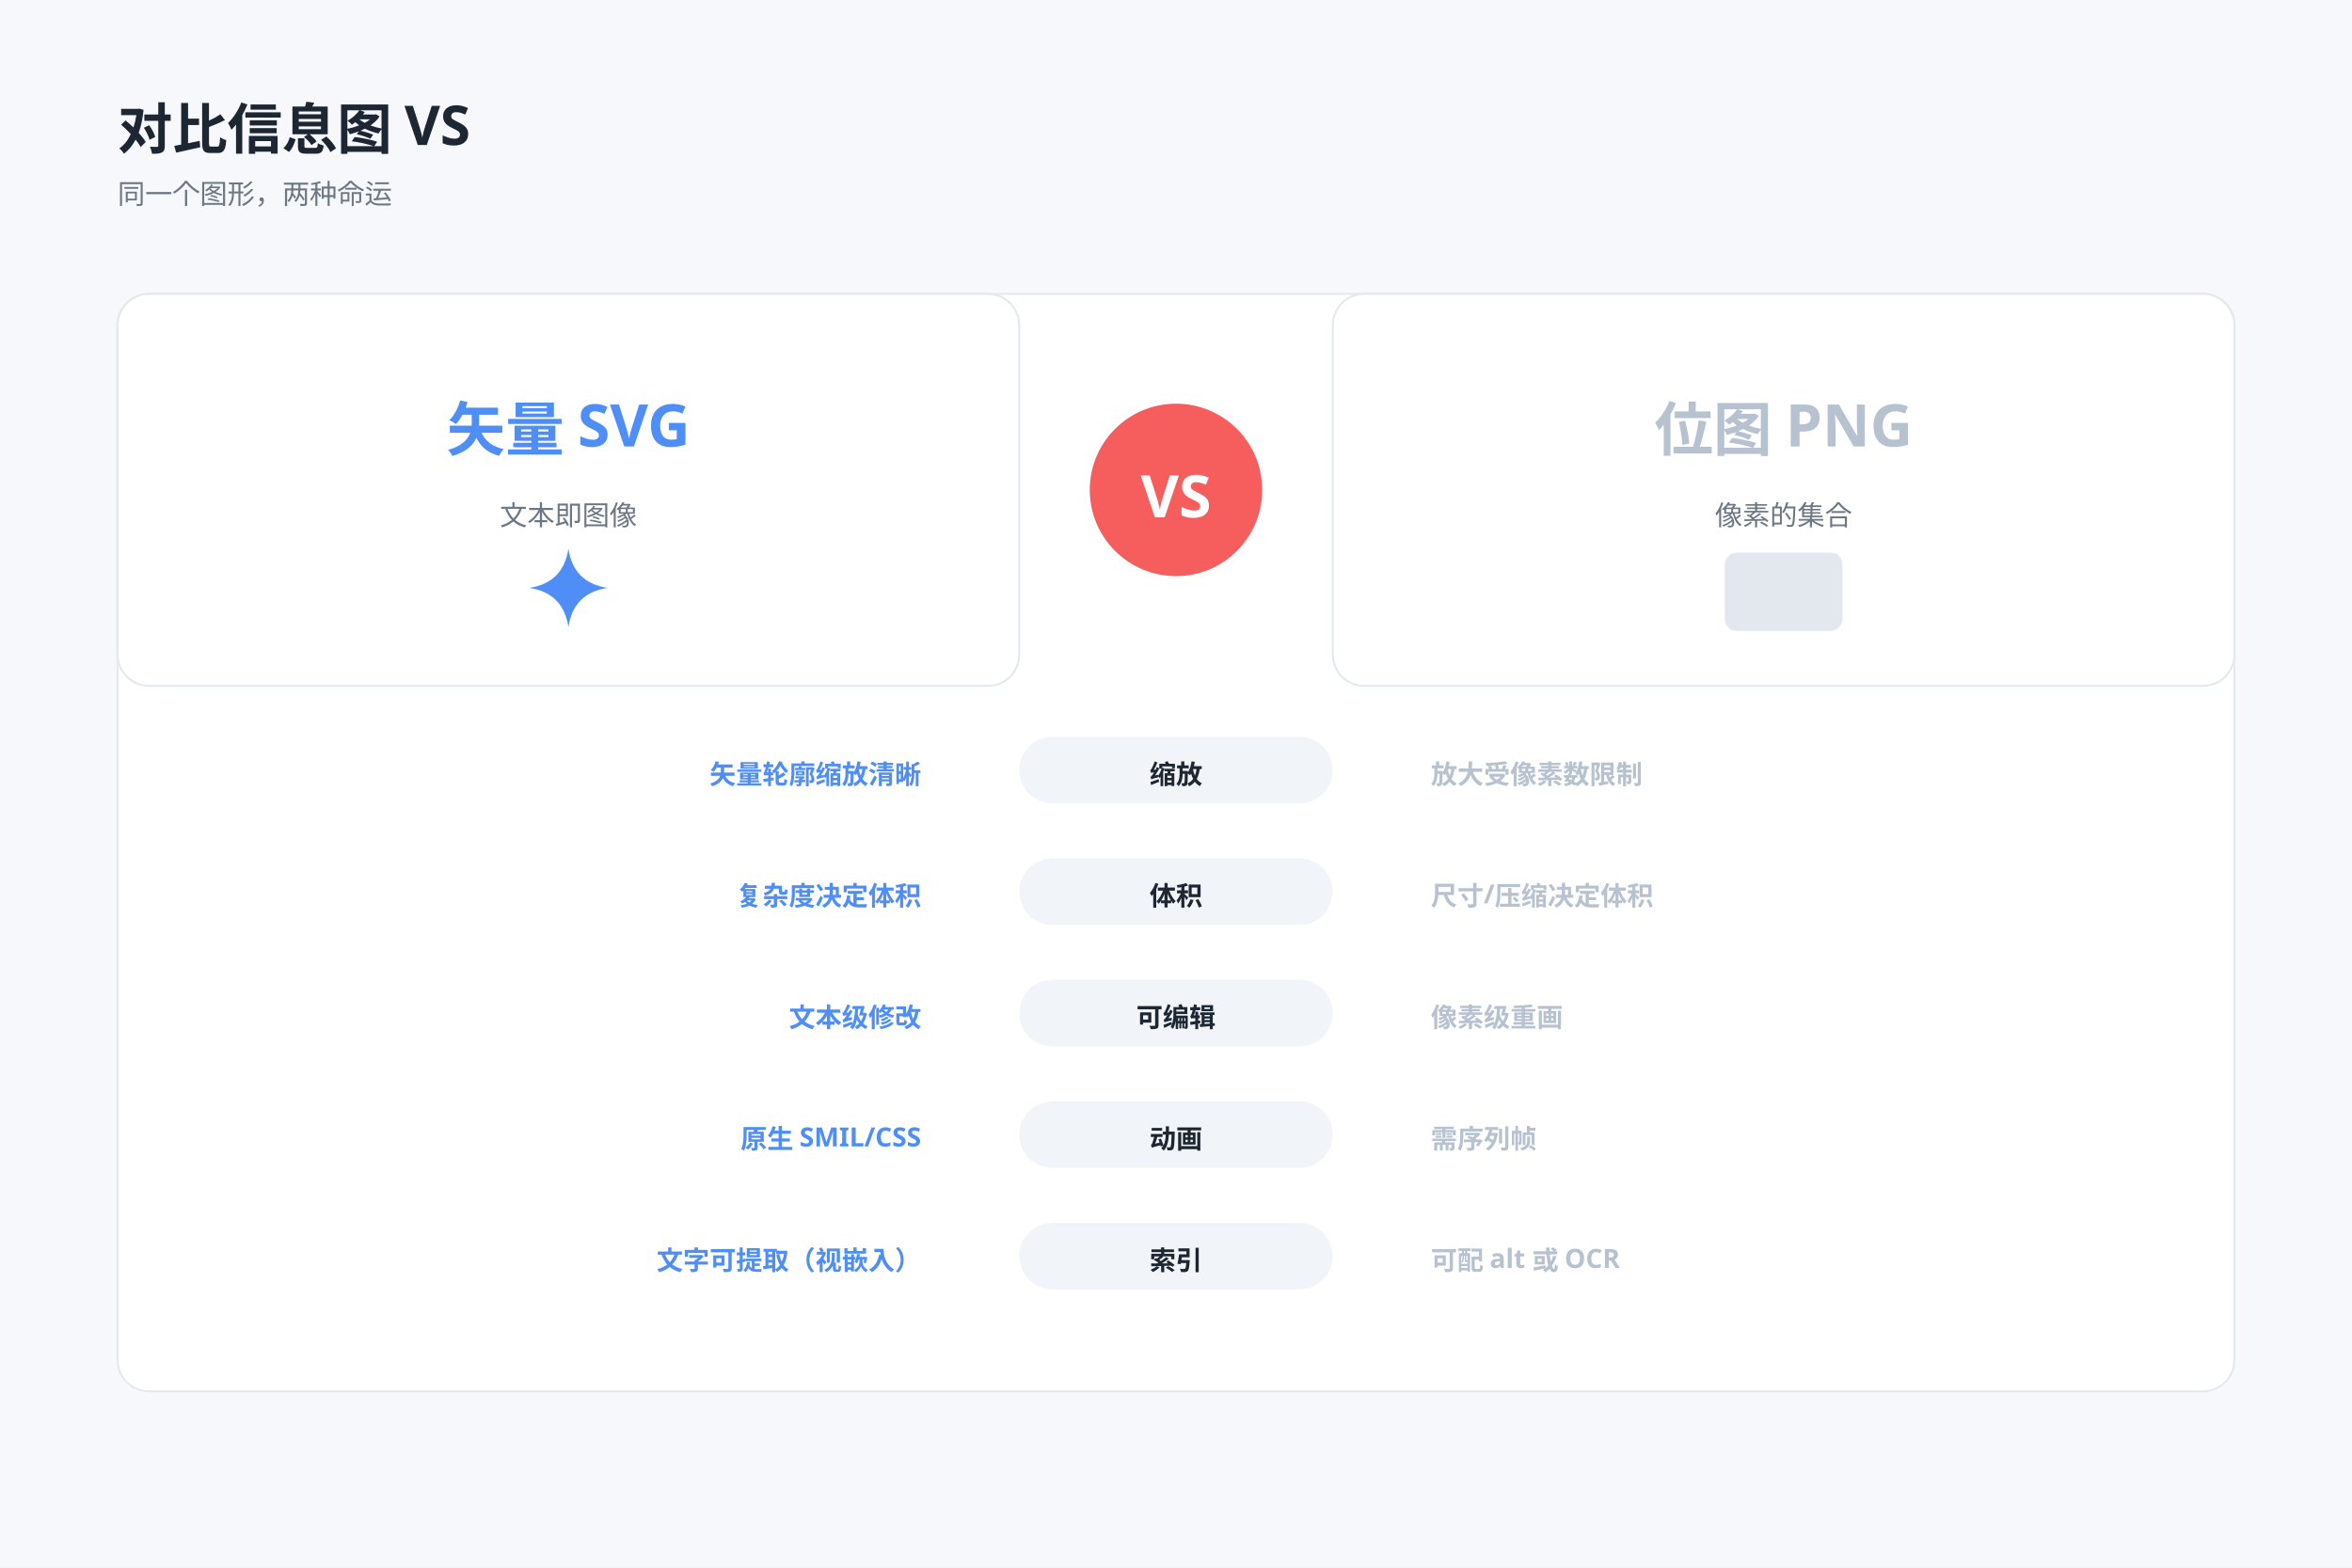
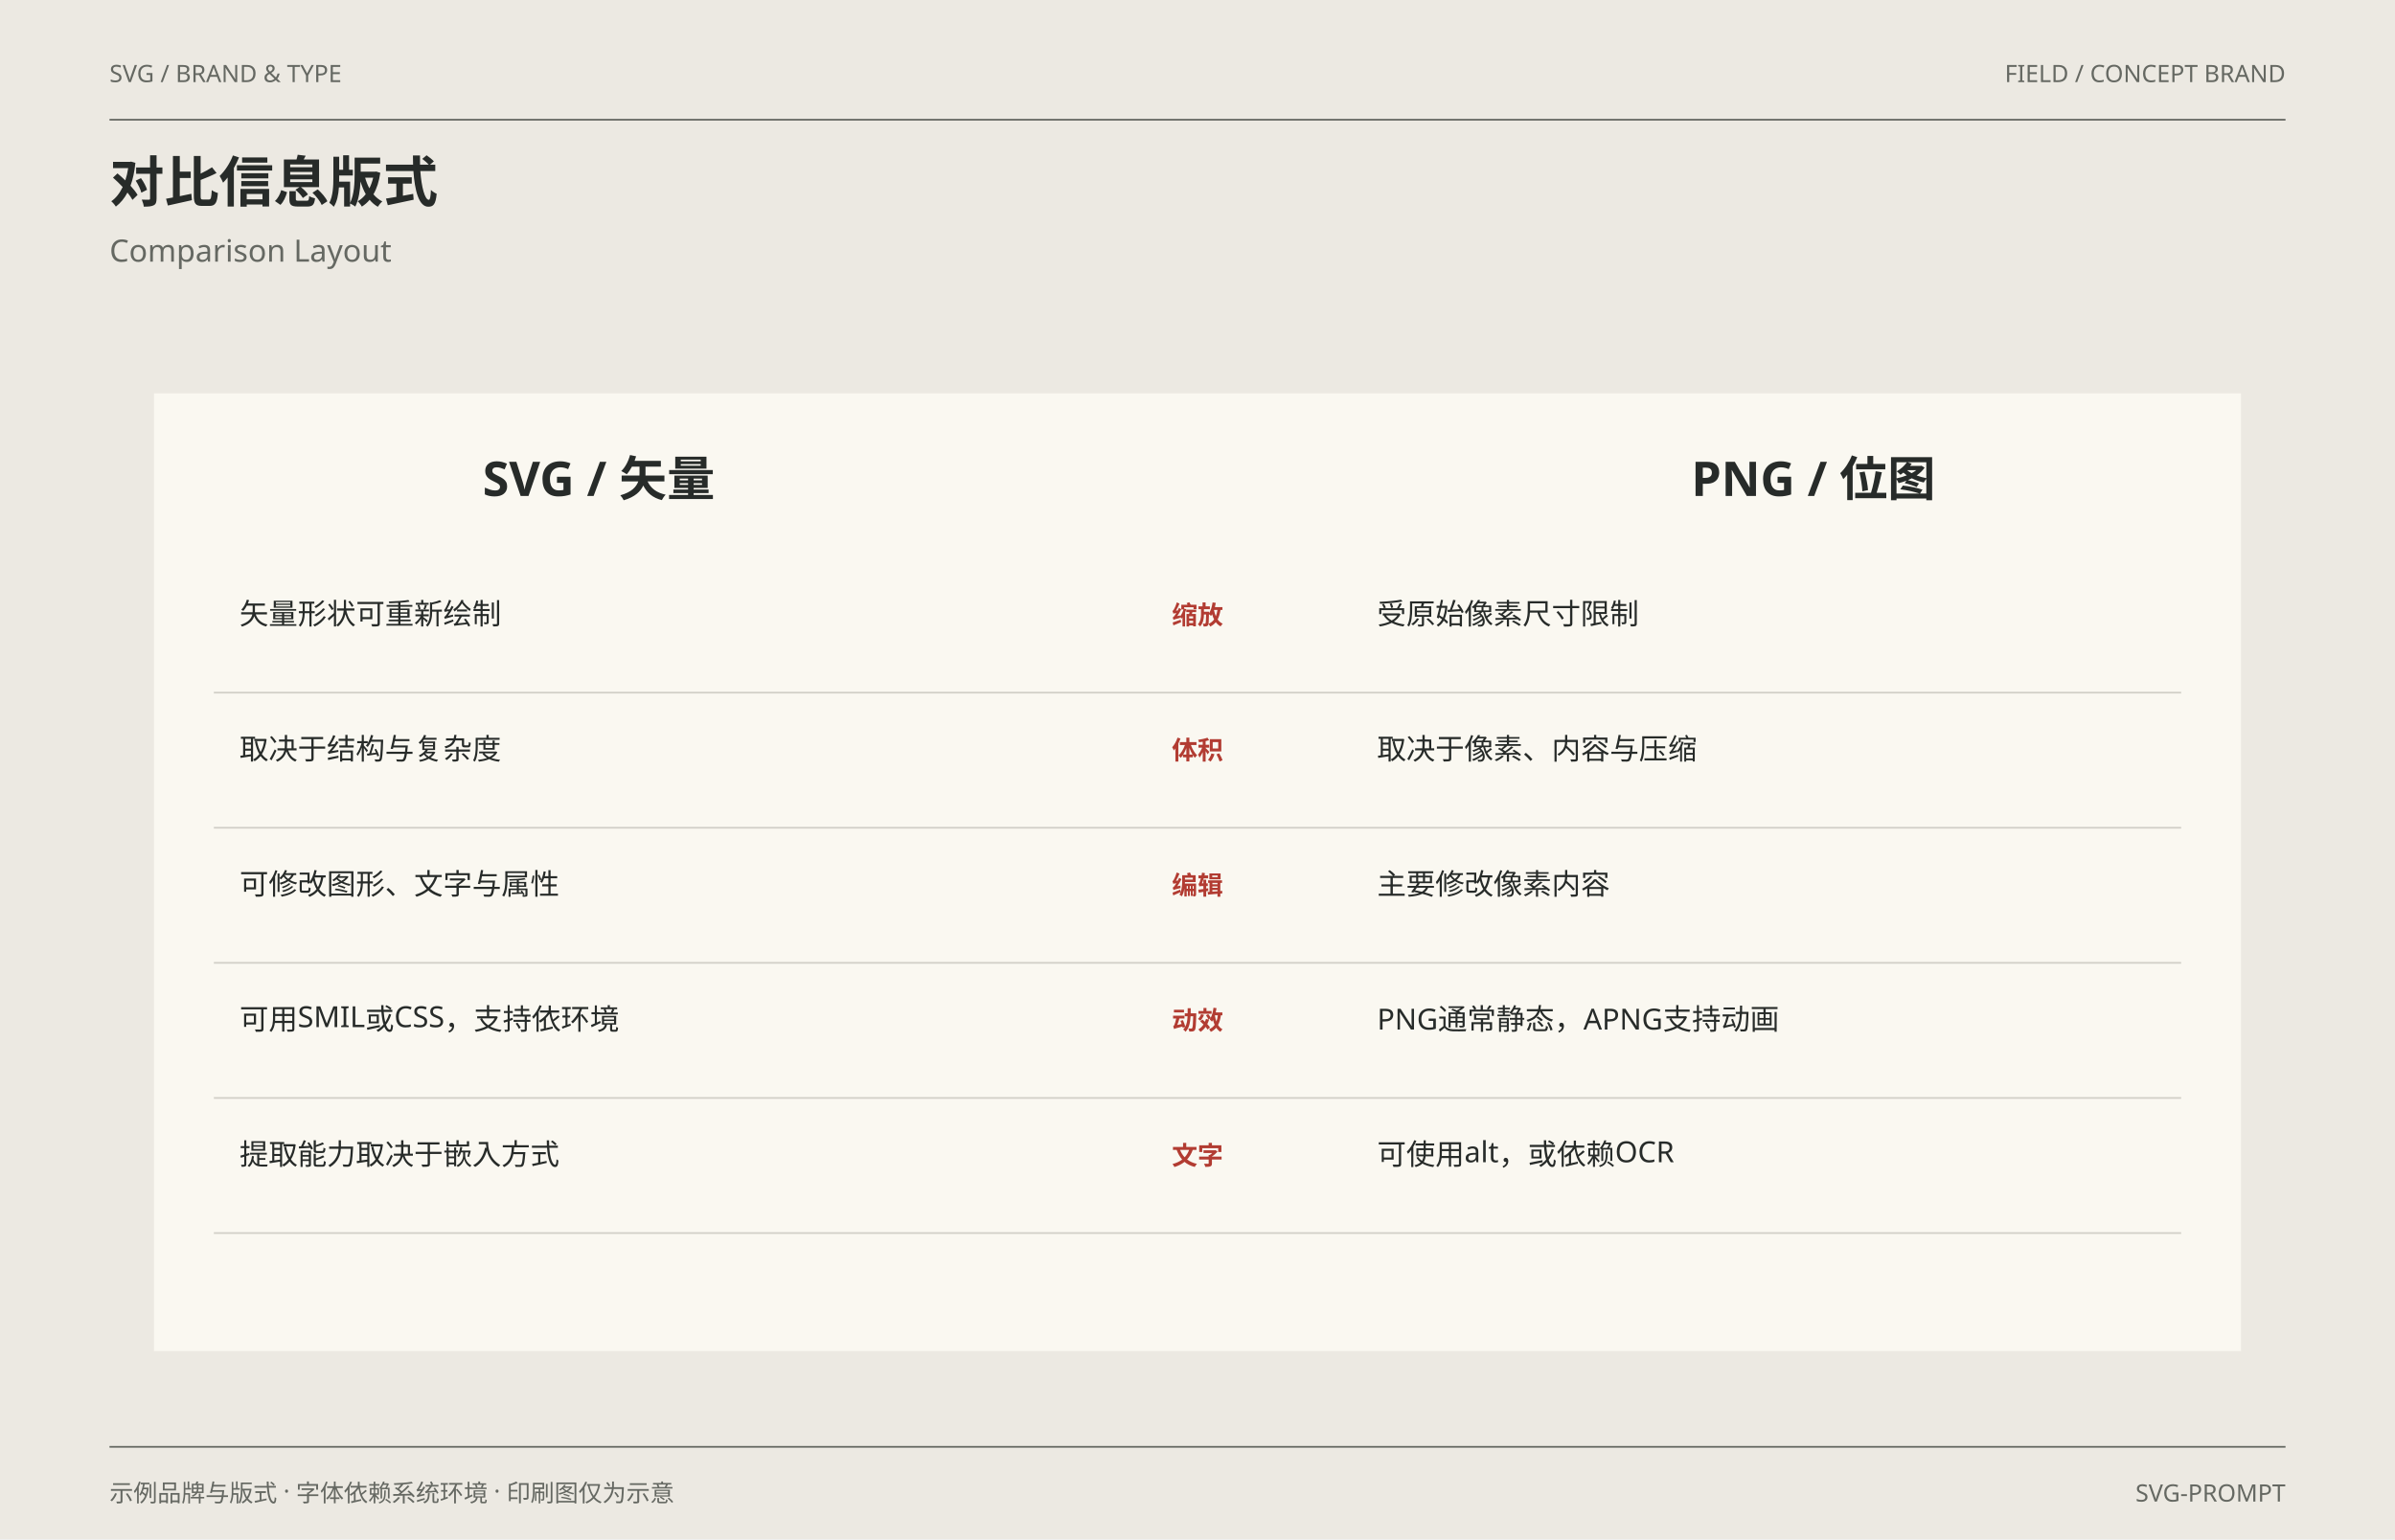
- <svg xmlns="http://www.w3.org/2000/svg" width="1200" height="800" viewBox="0 0 1200 800" font-family="PingFang SC, Hiragino Sans GB, Microsoft YaHei, sans-serif">
-   <rect width="1200" height="800" fill="#f6f8fb" />
-   <text x="60" y="76" font-size="28" font-weight="700" fill="#1c2733">对比信息图 VS</text>
-   <text x="60" y="104" font-size="14" fill="#6b7785">同一个图形，两种命运</text>
-   <g>
-     <rect x="60" y="150" width="1080" height="560" rx="16" fill="#ffffff" stroke="#e3e8ef" />
-   </g>
-   <g>
-     <rect x="60" y="150" width="460" height="200" rx="16" fill="#ffffff" stroke="#e3e8ef" />
-     <text x="290" y="230" font-size="30" fill="#4f8ef7" text-anchor="middle" font-weight="800">矢量 SVG</text>
-     <text x="290" y="268" font-size="14" fill="#6b7785" text-anchor="middle">文本即图像</text>
-     <path d="M 290 280 Q 292.6 297.4 310 300 Q 292.6 302.6 290 320 Q 287.4 302.6 270 300 Q 287.4 297.4 290 280 Z" fill="#4f8ef7" />
-   </g>
-   <g>
-     <rect x="680" y="150" width="460" height="200" rx="16" fill="#ffffff" stroke="#e3e8ef" />
-     <text x="910" y="230" font-size="30" fill="#b6c2d0" text-anchor="middle" font-weight="800">位图 PNG</text>
-     <text x="910" y="268" font-size="14" fill="#6b7785" text-anchor="middle">像素的集合</text>
-     <rect x="880" y="282" width="60" height="40" rx="6" fill="#e3e8ef" />
-   </g>
-   <circle cx="600" cy="250" r="44" fill="#f65e5e" />
-   <text x="600" y="264" font-size="30" fill="#fff" text-anchor="middle" font-weight="800">VS</text>
-   <text x="470" y="400" font-size="13.5" fill="#4f8ef7" text-anchor="end" font-weight="600">矢量轮廓缩放清晰</text>
-   <rect x="520" y="376" width="160" height="34" rx="17" fill="#f1f4f8" />
-   <text x="600" y="400" font-size="13.5" fill="#1c2733" text-anchor="middle" font-weight="700">缩放</text>
-   <text x="730" y="400" font-size="13.5" fill="#b6c2d0" text-anchor="start" font-weight="600">放大受像素数限制</text>
-   <text x="470" y="462" font-size="13.5" fill="#4f8ef7" text-anchor="end" font-weight="600">复杂度决定体积</text>
-   <rect x="520" y="438" width="160" height="34" rx="17" fill="#f1f4f8" />
-   <text x="600" y="462" font-size="13.5" fill="#1c2733" text-anchor="middle" font-weight="700">体积</text>
-   <text x="730" y="462" font-size="13.5" fill="#b6c2d0" text-anchor="start" font-weight="600">尺寸/压缩决定体积</text>
-   <text x="470" y="524" font-size="13.5" fill="#4f8ef7" text-anchor="end" font-weight="600">文本级修改</text>
-   <rect x="520" y="500" width="160" height="34" rx="17" fill="#f1f4f8" />
-   <text x="600" y="524" font-size="13.5" fill="#1c2733" text-anchor="middle" font-weight="700">可编辑</text>
-   <text x="730" y="524" font-size="13.5" fill="#b6c2d0" text-anchor="start" font-weight="600">像素级重画</text>
-   <text x="470" y="586" font-size="13.5" fill="#4f8ef7" text-anchor="end" font-weight="600">原生 SMIL/CSS</text>
-   <rect x="520" y="562" width="160" height="34" rx="17" fill="#f1f4f8" />
-   <text x="600" y="586" font-size="13.5" fill="#1c2733" text-anchor="middle" font-weight="700">动画</text>
-   <text x="730" y="586" font-size="13.5" fill="#b6c2d0" text-anchor="start" font-weight="600">需序列帧</text>
-   <text x="470" y="648" font-size="13.5" fill="#4f8ef7" text-anchor="end" font-weight="600">文字可提取（视嵌入）</text>
-   <rect x="520" y="624" width="160" height="34" rx="17" fill="#f1f4f8" />
-   <text x="600" y="648" font-size="13.5" fill="#1c2733" text-anchor="middle" font-weight="700">索引</text>
-   <text x="730" y="648" font-size="13.5" fill="#b6c2d0" text-anchor="start" font-weight="600">可配 alt 或 OCR</text>
+ <svg xmlns="http://www.w3.org/2000/svg" width="1400" height="900" viewBox="0 0 1400 900" font-family="PingFang SC, Microsoft YaHei, sans-serif" role="img" aria-labelledby="title desc">
+   <rect x="0.000" y="0.000" width="1400.000" height="900.000" fill="#ece9e2" rx="0" />
+   <text x="64.000" y="48.000" font-size="14" fill="#656862" text-anchor="start" font-weight="400">SVG / BRAND &amp; TYPE</text>
+   <text x="1336.000" y="48.000" font-size="14" fill="#656862" text-anchor="end" font-weight="400">FIELD / CONCEPT BRAND</text>
+   <line x1="64.000" y1="70.000" x2="1336.000" y2="70.000" stroke="#656862" stroke-width="1" />
+   <text x="64.000" y="118.000" font-size="32" fill="#272b29" text-anchor="start" font-weight="700">对比信息版式</text>
+   <text x="64.000" y="153.000" font-size="18" fill="#656862" text-anchor="start" font-weight="400">Comparison Layout</text>
+   <line x1="64.000" y1="846.000" x2="1336.000" y2="846.000" stroke="#656862" stroke-width="1" />
+   <text x="64.000" y="878.000" font-size="14" fill="#656862" text-anchor="start" font-weight="400">示例品牌与版式 · 字体依赖系统环境 · 印刷图仅为示意</text>
+   <text x="1336.000" y="878.000" font-size="14" fill="#656862" text-anchor="end" font-weight="400">SVG-PROMPT</text>
+   <defs>
+     <symbol id="nova-mark" viewBox="0 0 6 6">
+       <path d="M0 0 L2 0 L6 4 L6 6 L4 6 L0 2 Z M4 0 L6 0 L6 2 Z M0 4 L0 6 L2 6 Z" />
+     </symbol>
+     <symbol id="nova-wordmark" viewBox="0 0 266 60">
+       <path d="M0 0 H12 L42 38 V0 H54 V60 H42 L12 22 V60 H0 Z" transform="translate(0 0)" fill-rule="evenodd" />
+       <path d="M12 0 H44 L56 12 V48 L44 60 H12 L0 48 V12 Z M17 12 L12 17 V43 L17 48 H39 L44 43 V17 L39 12 Z" transform="translate(66 0)" fill-rule="evenodd" />
+       <path d="M0 0 H14 L30 43 L46 0 H60 L38 60 H22 Z" transform="translate(134 0)" fill-rule="evenodd" />
+       <path d="M0 60 L22 0 H38 L60 60 H45 L40 45 H20 L15 60 Z M26 30 H34 L30 17 Z" transform="translate(206 0)" fill-rule="evenodd" />
+     </symbol>
+   </defs>
+   <rect x="90.000" y="230.000" width="1220.000" height="560.000" fill="#faf8f1" rx="0" />
+   <text x="350.000" y="290.000" font-size="28" fill="#272b29" text-anchor="middle" font-weight="700">SVG / 矢量</text>
+   <text x="1060.000" y="290.000" font-size="28" fill="#272b29" text-anchor="middle" font-weight="700">PNG / 位图</text>
+   <line x1="125.000" y1="405.000" x2="1275.000" y2="405.000" stroke="#d1cfc7" stroke-width="1" />
+   <text x="700.000" y="365.000" font-size="15" fill="#b23c32" text-anchor="middle" font-weight="600">缩放</text>
+   <text x="140.000" y="365.000" font-size="17" fill="#272b29" text-anchor="start" font-weight="400">矢量形状可重新绘制</text>
+   <text x="805.000" y="365.000" font-size="17" fill="#272b29" text-anchor="start" font-weight="400">受原始像素尺寸限制</text>
+   <line x1="125.000" y1="484.000" x2="1275.000" y2="484.000" stroke="#d1cfc7" stroke-width="1" />
+   <text x="700.000" y="444.000" font-size="15" fill="#b23c32" text-anchor="middle" font-weight="600">体积</text>
+   <text x="140.000" y="444.000" font-size="17" fill="#272b29" text-anchor="start" font-weight="400">取决于结构与复杂度</text>
+   <text x="805.000" y="444.000" font-size="17" fill="#272b29" text-anchor="start" font-weight="400">取决于像素、内容与压缩</text>
+   <line x1="125.000" y1="563.000" x2="1275.000" y2="563.000" stroke="#d1cfc7" stroke-width="1" />
+   <text x="700.000" y="523.000" font-size="15" fill="#b23c32" text-anchor="middle" font-weight="600">编辑</text>
+   <text x="140.000" y="523.000" font-size="17" fill="#272b29" text-anchor="start" font-weight="400">可修改图形、文字与属性</text>
+   <text x="805.000" y="523.000" font-size="17" fill="#272b29" text-anchor="start" font-weight="400">主要修改像素内容</text>
+   <line x1="125.000" y1="642.000" x2="1275.000" y2="642.000" stroke="#d1cfc7" stroke-width="1" />
+   <text x="700.000" y="602.000" font-size="15" fill="#b23c32" text-anchor="middle" font-weight="600">动效</text>
+   <text x="140.000" y="602.000" font-size="17" fill="#272b29" text-anchor="start" font-weight="400">可用SMIL或CSS，支持依环境</text>
+   <text x="805.000" y="602.000" font-size="17" fill="#272b29" text-anchor="start" font-weight="400">PNG通常静态，APNG支持动画</text>
+   <line x1="125.000" y1="721.000" x2="1275.000" y2="721.000" stroke="#d1cfc7" stroke-width="1" />
+   <text x="700.000" y="681.000" font-size="15" fill="#b23c32" text-anchor="middle" font-weight="600">文字</text>
+   <text x="140.000" y="681.000" font-size="17" fill="#272b29" text-anchor="start" font-weight="400">提取能力取决于嵌入方式</text>
+   <text x="805.000" y="681.000" font-size="17" fill="#272b29" text-anchor="start" font-weight="400">可使用alt，或依赖OCR</text>
</svg>
